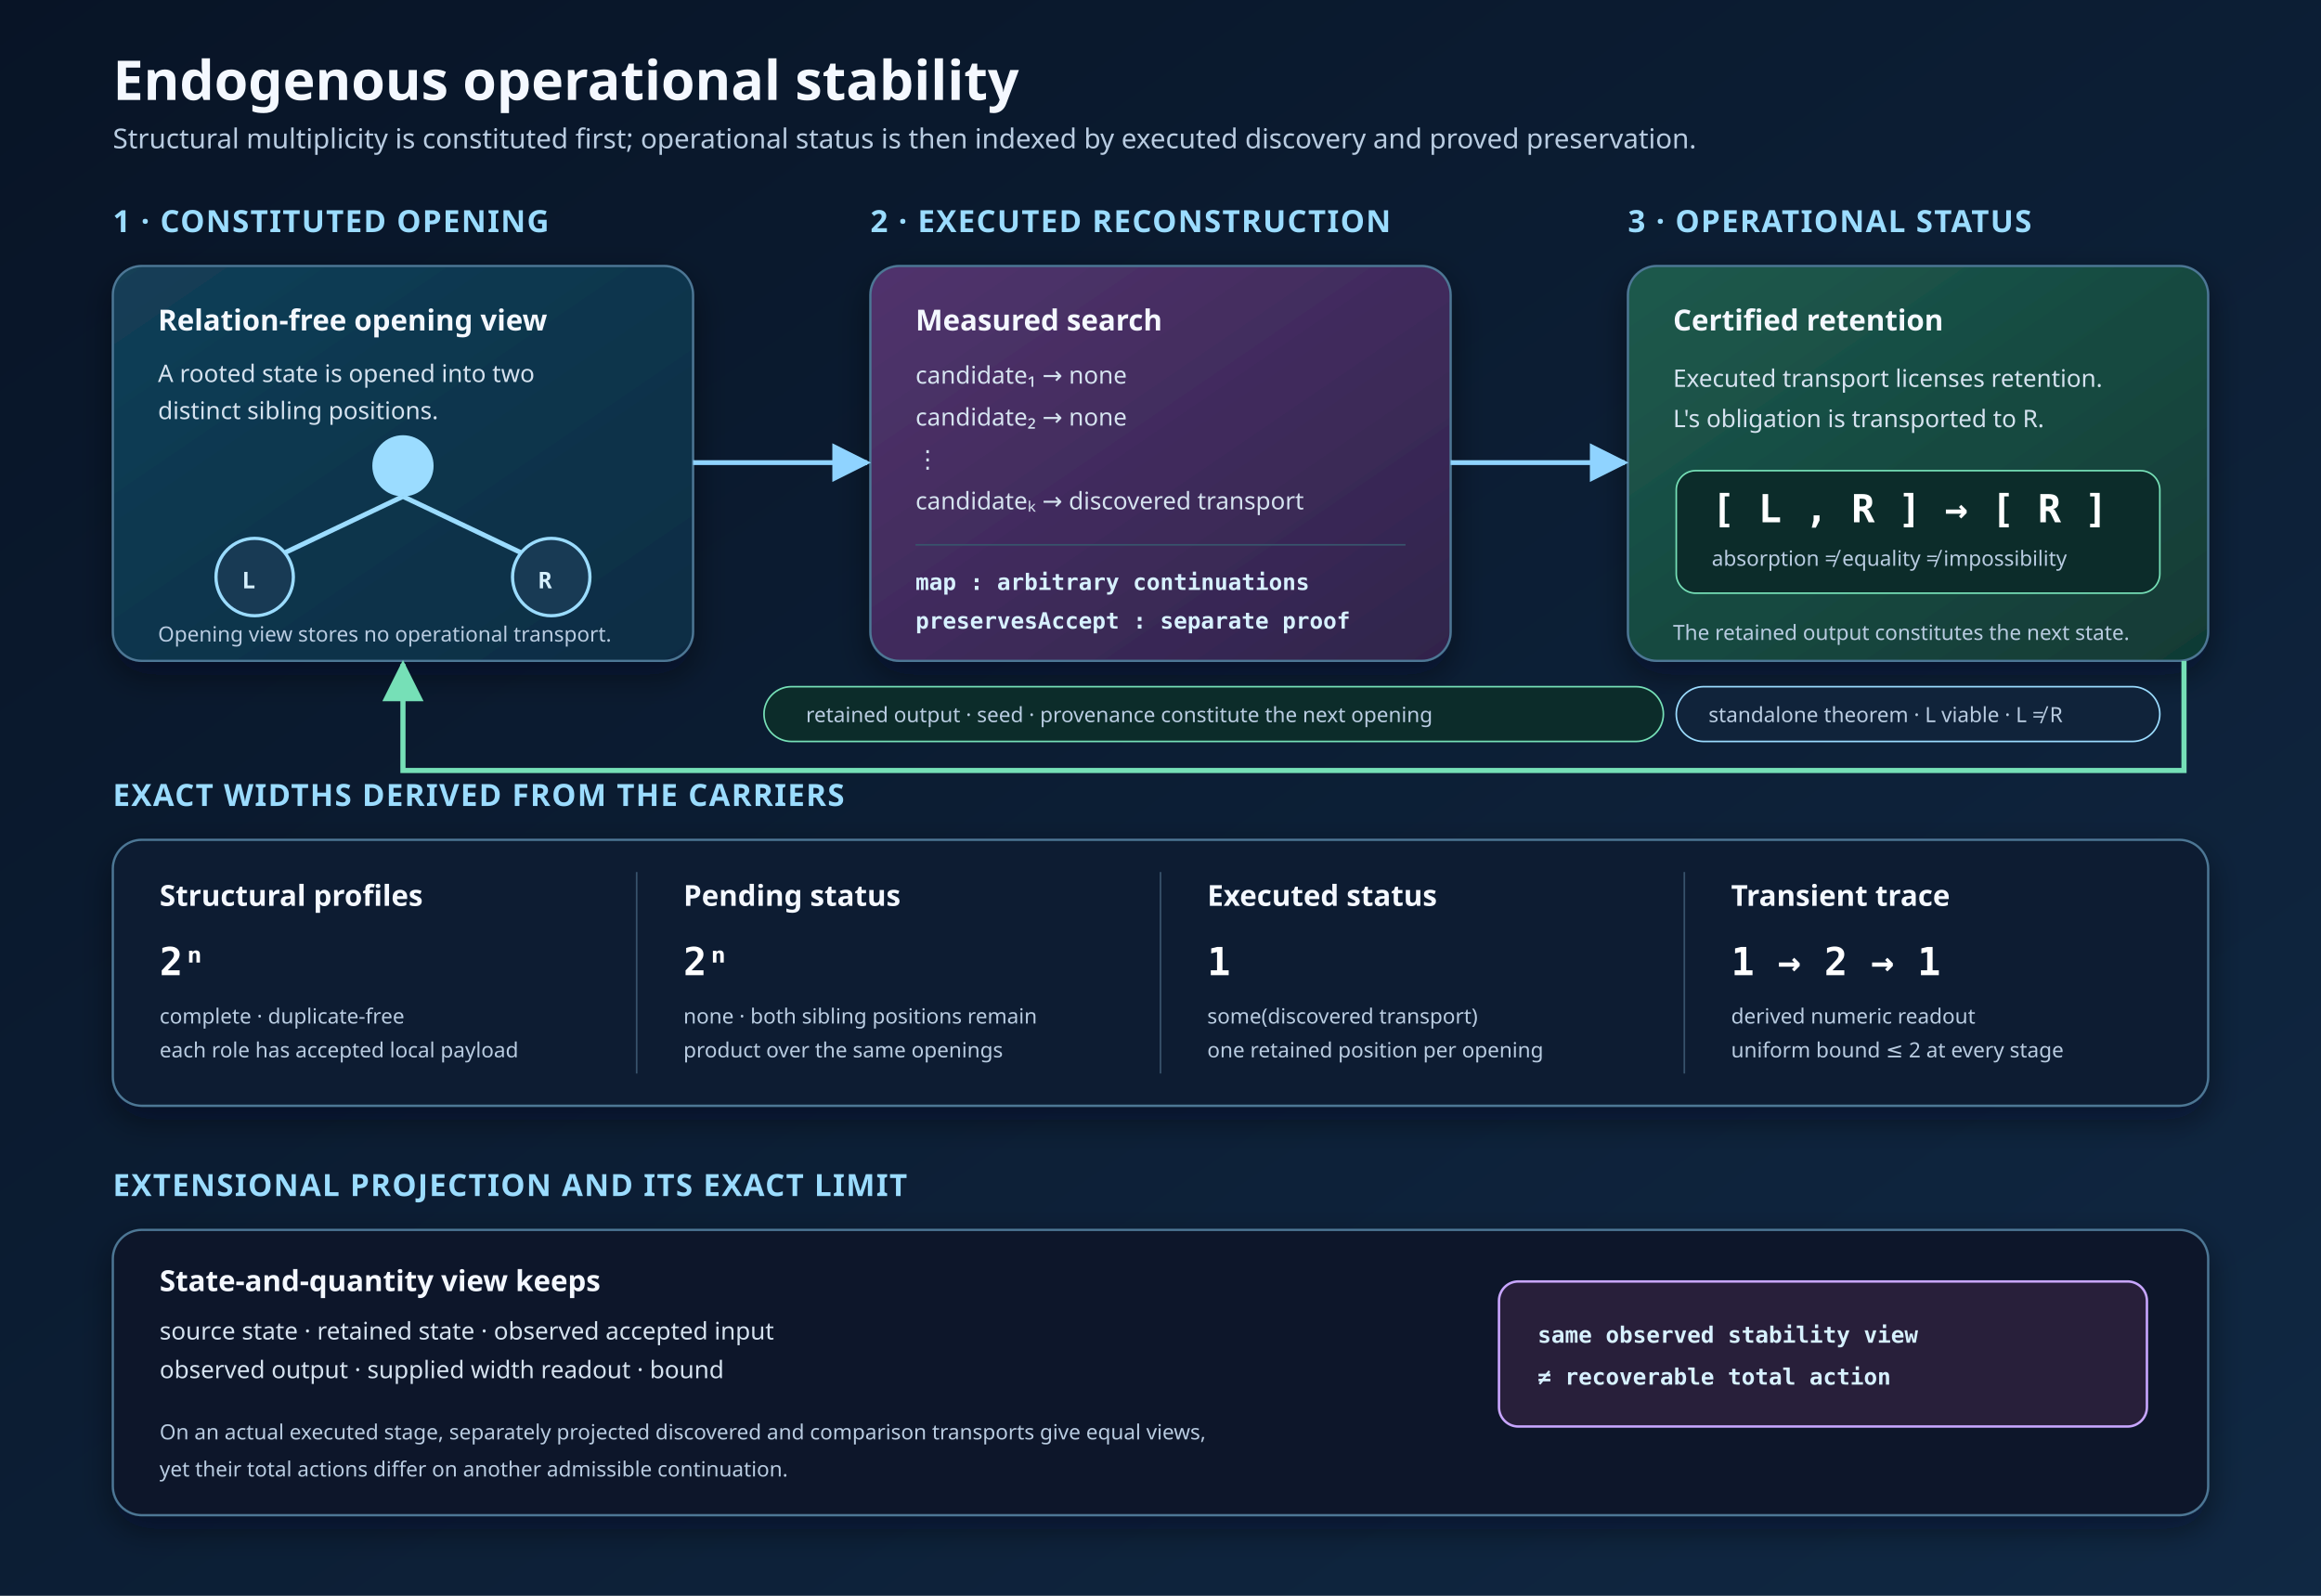
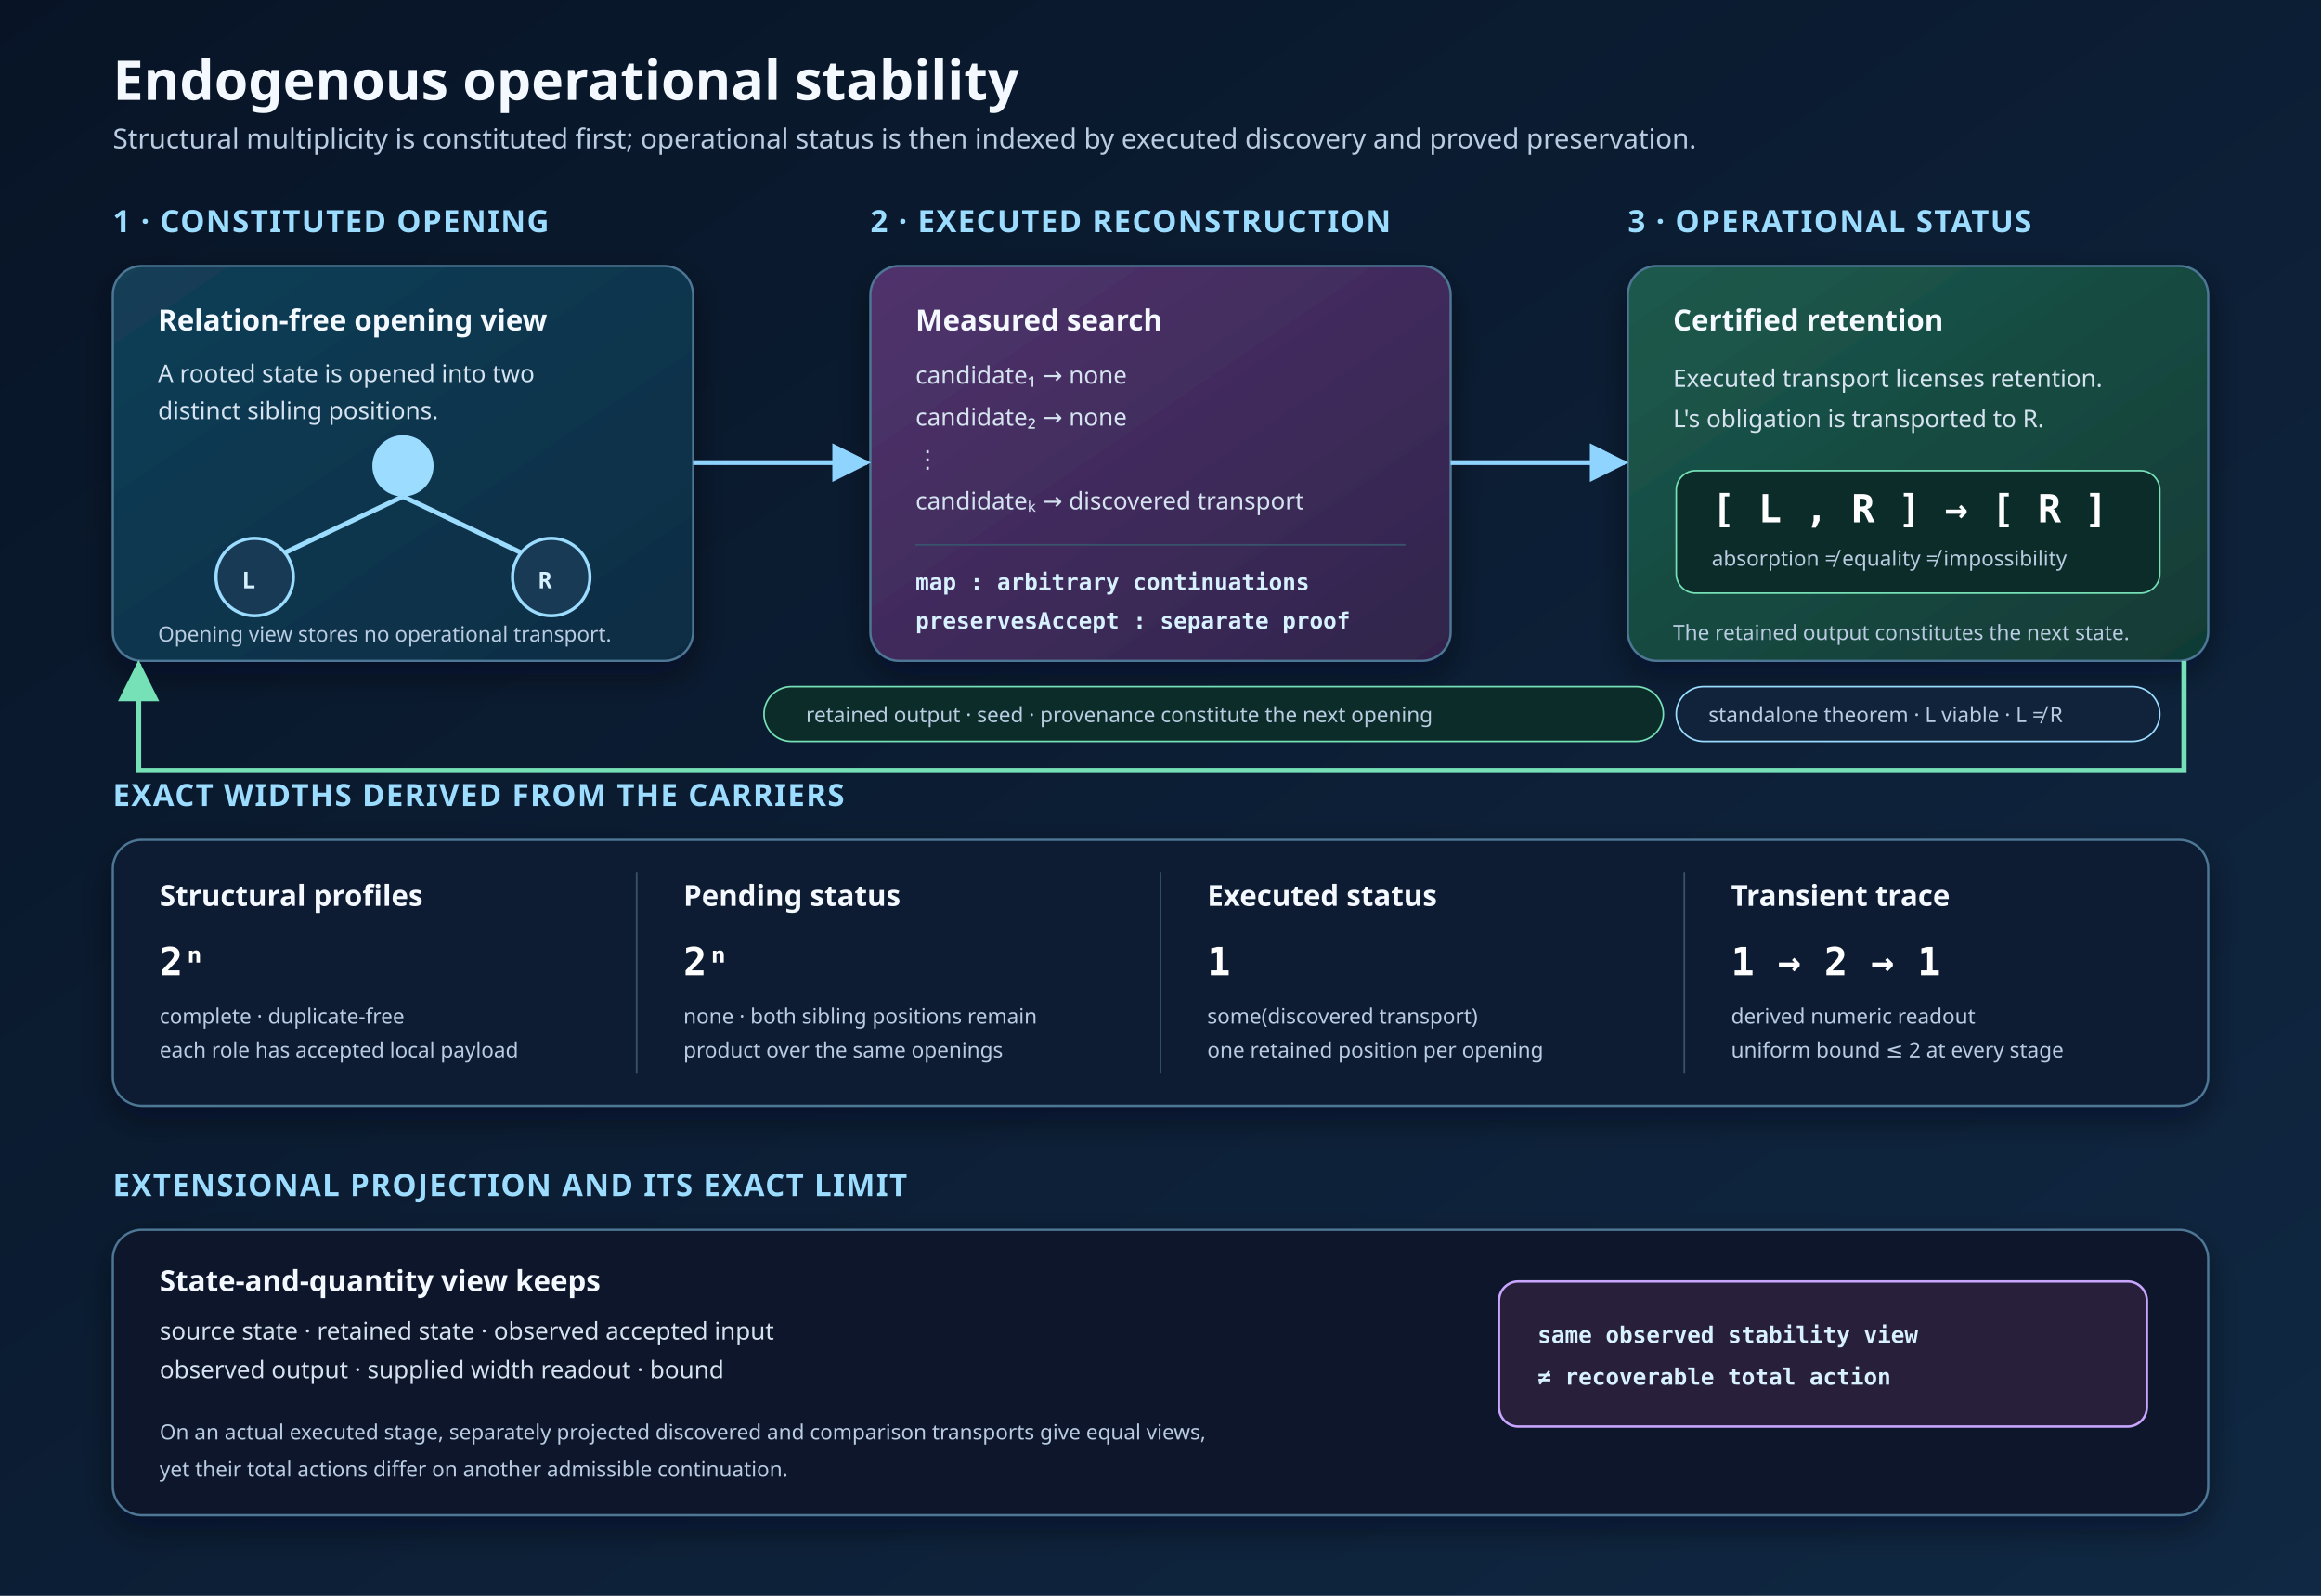
<svg xmlns="http://www.w3.org/2000/svg" width="1440" height="990" viewBox="0 0 1440 990" role="img" aria-labelledby="title desc">
  <defs>
    <linearGradient id="background" x1="0" y1="0" x2="1" y2="1">
      <stop offset="0" stop-color="#081426" />
      <stop offset="1" stop-color="#102843" />
    </linearGradient>
    <linearGradient id="constitutive" x1="0" y1="0" x2="1" y2="1">
      <stop offset="0" stop-color="#123f57" />
      <stop offset="1" stop-color="#0d2c43" />
    </linearGradient>
    <linearGradient id="executed" x1="0" y1="0" x2="1" y2="1">
      <stop offset="0" stop-color="#51336d" />
      <stop offset="1" stop-color="#2f244b" />
    </linearGradient>
    <linearGradient id="retained" x1="0" y1="0" x2="1" y2="1">
      <stop offset="0" stop-color="#1d5a4d" />
      <stop offset="1" stop-color="#113a35" />
    </linearGradient>
    <filter id="shadow" x="-20%" y="-20%" width="140%" height="140%">
      <feDropShadow dx="0" dy="8" stdDeviation="10" flood-color="#020914" flood-opacity="0.45" />
    </filter>
    <marker id="arrow" viewBox="0 0 10 10" refX="9" refY="5" markerWidth="8" markerHeight="8" orient="auto-start-reverse">
      <path d="M 0 0 L 10 5 L 0 10 z" fill="#8fd3ff" />
    </marker>
    <marker id="feedbackArrow" viewBox="0 0 10 10" refX="9" refY="5" markerWidth="8" markerHeight="8" orient="auto-start-reverse">
      <path d="M 0 0 L 10 5 L 0 10 z" fill="#76e0b7" />
    </marker>
    <style>
      .title { font: 700 34px system-ui, sans-serif; fill: #f4f8ff; }
      .subtitle { font: 400 17px system-ui, sans-serif; fill: #b9cce1; }
      .section { font: 700 19px system-ui, sans-serif; letter-spacing: .8px; fill: #9bdcff; }
      .label { font: 650 18px system-ui, sans-serif; fill: #f4f8ff; }
      .body { font: 400 15px system-ui, sans-serif; fill: #d5e2ef; }
      .small { font: 400 13px system-ui, sans-serif; fill: #b9cce1; }
      .metric { font: 750 24px ui-monospace, SFMono-Regular, Consolas, monospace; fill: #ffffff; }
      .mono { font: 600 14px ui-monospace, SFMono-Regular, Consolas, monospace; fill: #d7f1ff; }
      .card { stroke: #4d7795; stroke-width: 1.4; rx: 18; filter: url(#shadow); }
      .arrow { fill: none; stroke: #8fd3ff; stroke-width: 3; marker-end: url(#arrow); }
      .feedback { fill: none; stroke: #76e0b7; stroke-width: 3.2; marker-end: url(#feedbackArrow); }
      .divider { stroke: #38536c; stroke-width: 1; }
    </style>
  </defs>
  <rect width="1440" height="990" fill="url(#background)" />
  <text x="70" y="62" class="title">Endogenous operational stability</text>
  <text x="70" y="92" class="subtitle">Structural multiplicity is constituted first; operational status is then indexed by executed discovery and proved preservation.</text>
  <text x="70" y="144" class="section">1 · CONSTITUTED OPENING</text>
  <rect x="70" y="165" width="360" height="245" fill="url(#constitutive)" class="card" />
  <text x="98" y="205" class="label">Relation-free opening view</text>
  <text x="98" y="237" class="body">A rooted state is opened into two</text>
  <text x="98" y="260" class="body">distinct sibling positions.</text>
  <circle cx="250" cy="289" r="19" fill="#9bdcff" />
  <path d="M250 308 L166 348 M250 308 L334 348" stroke="#9bdcff" stroke-width="3" fill="none" />
  <circle cx="158" cy="358" r="24" fill="#183a54" stroke="#9bdcff" stroke-width="2" />
  <circle cx="342" cy="358" r="24" fill="#183a54" stroke="#9bdcff" stroke-width="2" />
  <text x="150" y="365" class="mono">L</text>
  <text x="334" y="365" class="mono">R</text>
  <text x="98" y="398" class="small">Opening view stores no operational transport.</text>
  <text x="540" y="144" class="section">2 · EXECUTED RECONSTRUCTION</text>
  <rect x="540" y="165" width="360" height="245" fill="url(#executed)" class="card" />
  <text x="568" y="205" class="label">Measured search</text>
  <text x="568" y="238" class="body">candidate₁ → none</text>
  <text x="568" y="264" class="body">candidate₂ → none</text>
  <text x="568" y="290" class="body">⋮</text>
  <text x="568" y="316" class="body">candidateₖ → discovered transport</text>
  <line x1="568" y1="338" x2="872" y2="338" class="divider" />
  <text x="568" y="366" class="mono">map : arbitrary continuations</text>
  <text x="568" y="390" class="mono">preservesAccept : separate proof</text>
  <text x="1010" y="144" class="section">3 · OPERATIONAL STATUS</text>
  <rect x="1010" y="165" width="360" height="245" fill="url(#retained)" class="card" />
  <text x="1038" y="205" class="label">Certified retention</text>
  <text x="1038" y="240" class="body">Executed transport licenses retention.</text>
  <text x="1038" y="265" class="body">L's obligation is transported to R.</text>
  <rect x="1040" y="292" width="300" height="76" rx="12" fill="#0c2c2a" stroke="#76e0b7" />
  <text x="1062" y="324" class="metric">[ L , R ] → [ R ]</text>
  <text x="1062" y="351" class="small">absorption ≠ equality ≠ impossibility</text>
  <text x="1038" y="397" class="small">The retained output constitutes the next state.</text>
  <path d="M430 287 C470 287 500 287 538 287" class="arrow" />
  <path d="M900 287 C940 287 970 287 1008 287" class="arrow" />
  <text x="70" y="500" class="section">EXACT WIDTHS DERIVED FROM THE CARRIERS</text>
  <rect x="70" y="521" width="1300" height="165" fill="#0c1d31" class="card" />
  <line x1="395" y1="541" x2="395" y2="666" class="divider" />
  <line x1="720" y1="541" x2="720" y2="666" class="divider" />
  <line x1="1045" y1="541" x2="1045" y2="666" class="divider" />
  <text x="99" y="562" class="label">Structural profiles</text>
  <text x="99" y="605" class="metric">2ⁿ</text>
  <text x="99" y="635" class="small">complete · duplicate-free</text>
  <text x="99" y="656" class="small">each role has accepted local payload</text>
  <text x="424" y="562" class="label">Pending status</text>
  <text x="424" y="605" class="metric">2ⁿ</text>
  <text x="424" y="635" class="small">none · both sibling positions remain</text>
  <text x="424" y="656" class="small">product over the same openings</text>
  <text x="749" y="562" class="label">Executed status</text>
  <text x="749" y="605" class="metric">1</text>
  <text x="749" y="635" class="small">some(discovered transport)</text>
  <text x="749" y="656" class="small">one retained position per opening</text>
  <text x="1074" y="562" class="label">Transient trace</text>
  <text x="1074" y="605" class="metric">1 → 2 → 1</text>
  <text x="1074" y="635" class="small">derived numeric readout</text>
  <text x="1074" y="656" class="small">uniform bound ≤ 2 at every stage</text>
-   <path d="M1355 410 L1355 478 L250 478 L250 412" class="feedback" />
+   <path d="M1355 410 L1355 478 L86 478 L86 412" class="feedback" />
  <rect x="474" y="426" width="558" height="34" rx="17" fill="#0c2c2a" stroke="#76e0b7" stroke-width="1" />
  <text x="500" y="448" class="small" fill="#76e0b7">retained output · seed · provenance constitute the next opening</text>
  <rect x="1040" y="426" width="300" height="34" rx="17" fill="#10233a" stroke="#9bdcff" stroke-width="1" />
  <text x="1060" y="448" class="small" fill="#9bdcff">standalone theorem · L viable · L ≠ R</text>
  <text x="70" y="742" class="section">EXTENSIONAL PROJECTION AND ITS EXACT LIMIT</text>
  <rect x="70" y="763" width="1300" height="177" fill="#10192b" class="card" />
  <text x="99" y="801" class="label">State-and-quantity view keeps</text>
  <text x="99" y="831" class="body">source state · retained state · observed accepted input</text>
  <text x="99" y="855" class="body">observed output · supplied width readout · bound</text>
  <text x="99" y="893" class="small">On an actual executed stage, separately projected discovered and comparison transports give equal views,</text>
  <text x="99" y="916" class="small">yet their total actions differ on another admissible continuation.</text>
  <rect x="930" y="795" width="402" height="90" rx="12" fill="#281f3a" stroke="#c8a6ff" stroke-width="1.5" />
  <text x="954" y="833" class="mono">same observed stability view</text>
  <text x="954" y="859" class="mono">≠ recoverable total action</text>
</svg>
